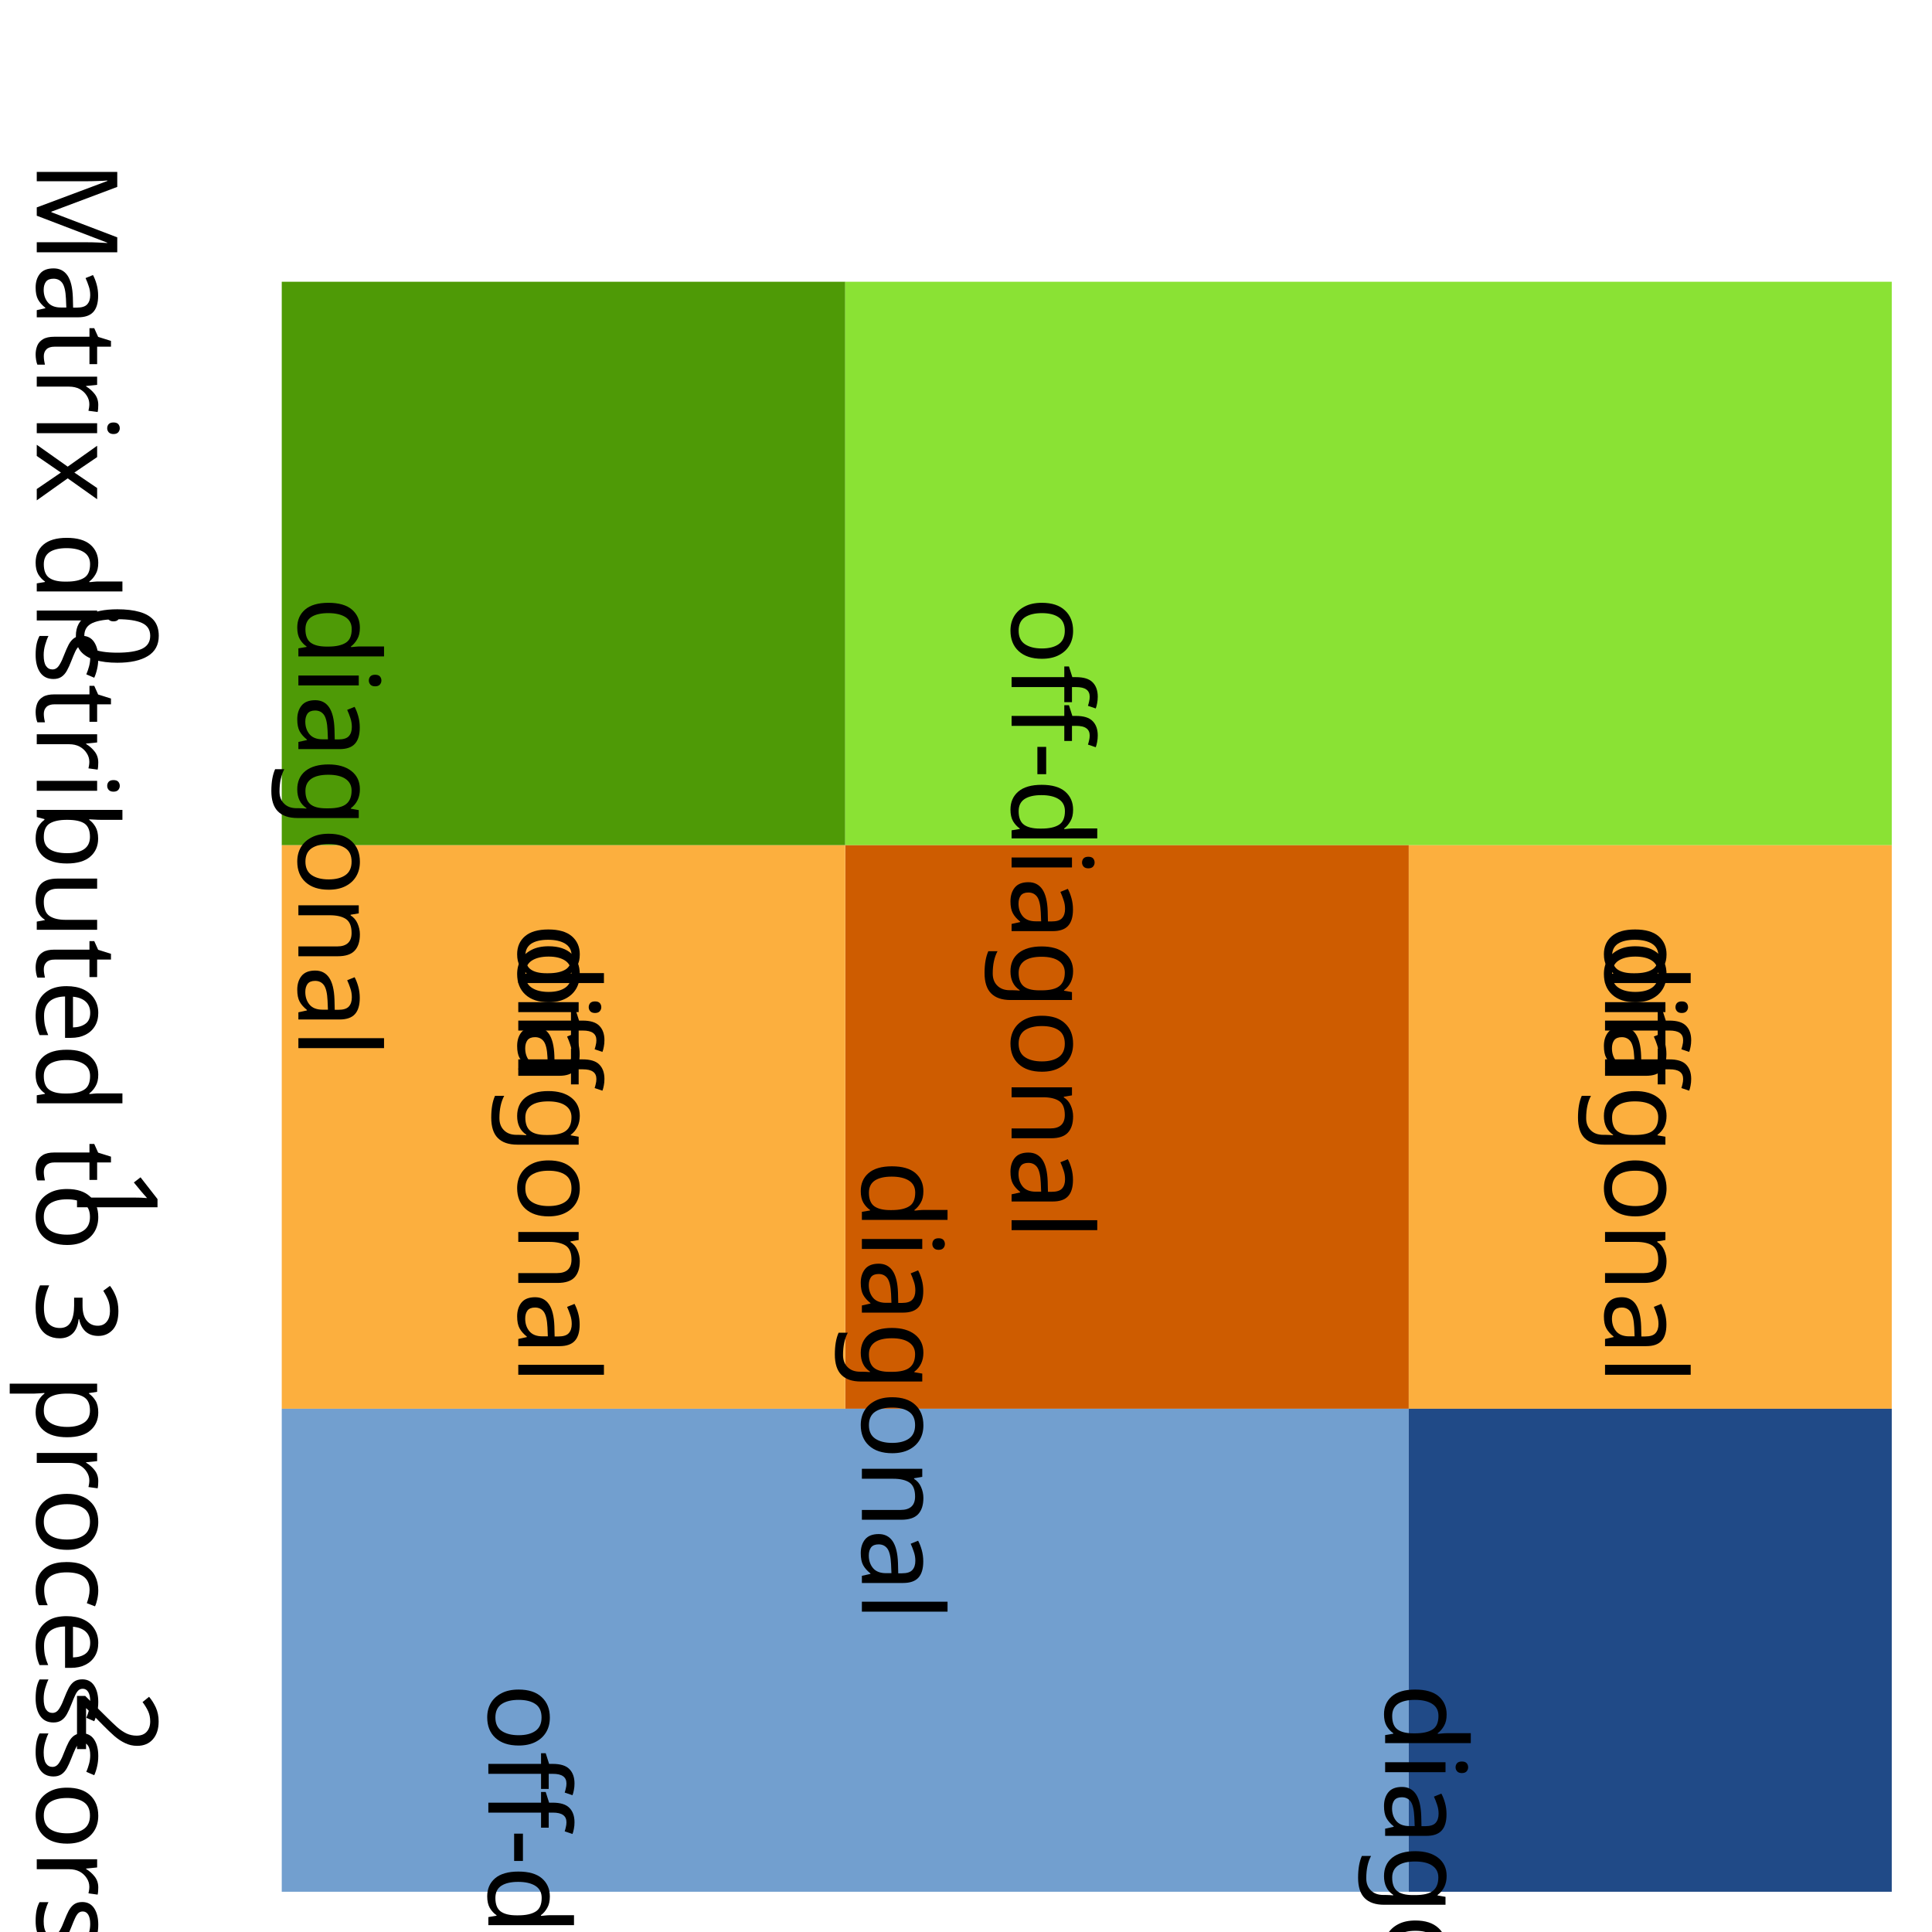
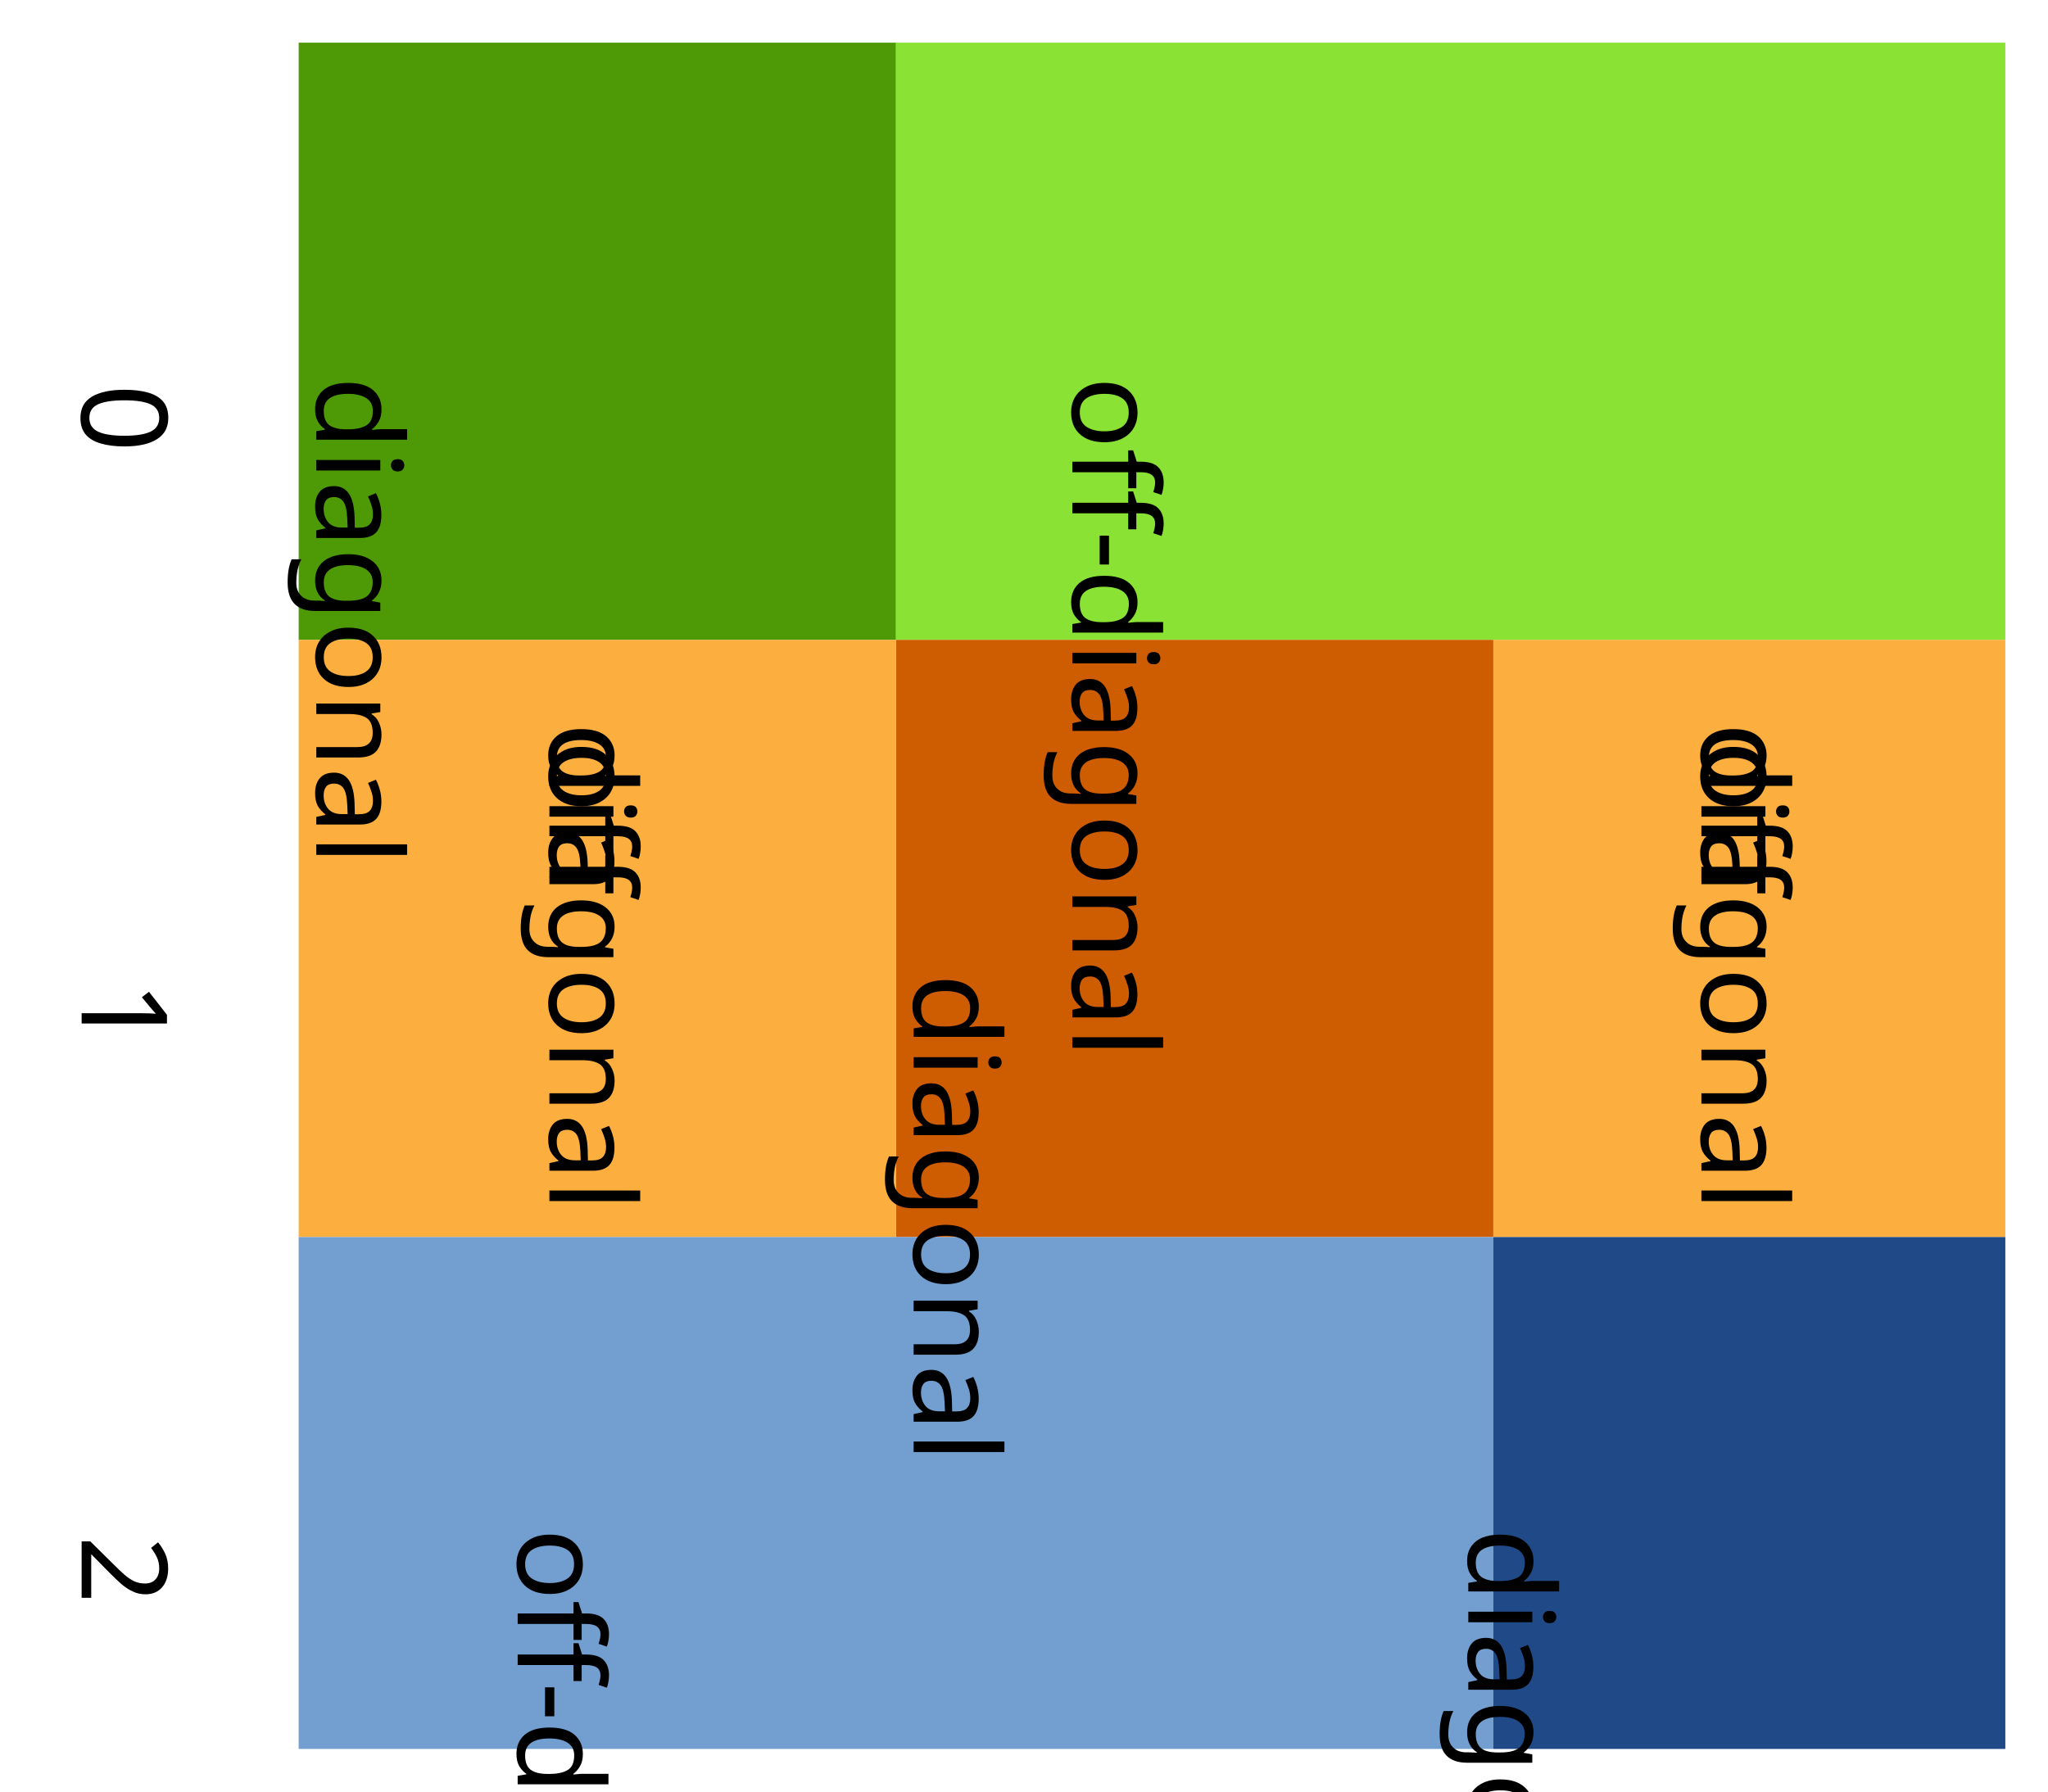
- <svg xmlns="http://www.w3.org/2000/svg" width="240" height="240" id="svg4764" version="1.1">
+ <svg xmlns="http://www.w3.org/2000/svg" width="240" height="210" id="svg4764" version="1.1">
  <defs id="defs4766" />
-   <g id="layer1" transform="translate(0,-812.3622)" style="display:inline">
+   <g id="layer1" transform="translate(0,-842.3622)" style="display:inline">
    <rect style="fill:#4e9a06;fill-opacity:1;fill-rule:nonzero;stroke:none" id="rect4790" width="70" height="70" x="35" y="35" transform="translate(0,812.3622)" />
    <rect style="fill:#8ae234;fill-opacity:1;fill-rule:nonzero;stroke:none" id="rect4792" width="130" height="70" x="105" y="35" transform="translate(0,812.3622)" />
    <rect style="fill:#ce5c00;fill-opacity:1;fill-rule:nonzero;stroke:none" id="rect4794" width="70" height="70" x="105" y="105" transform="translate(0,812.3622)" />
    <rect style="fill:#fcaf3e;fill-opacity:1;fill-rule:nonzero;stroke:none" id="rect4796" width="60" height="70" x="175" y="105" transform="translate(0,812.3622)" />
    <rect style="fill:#fcaf3e;fill-opacity:1;fill-rule:nonzero;stroke:none" id="rect4798" width="70" height="70" x="35" y="105" transform="translate(0,812.3622)" />
    <rect style="fill:#729fcf;fill-opacity:1;fill-rule:nonzero;stroke:none" id="rect4800" width="140" height="60" x="35" y="175" transform="translate(0,812.3622)" />
    <rect style="fill:#204a87;fill-opacity:1;fill-rule:nonzero;stroke:none" id="rect4802" width="60" height="60" x="175" y="175" transform="translate(0,812.3622)" />
    <text xml:space="preserve" style="font-size:14px;font-style:normal;font-variant:normal;font-weight:normal;font-stretch:normal;text-align:center;line-height:125%;letter-spacing:0px;word-spacing:0px;writing-mode:tb-rl;text-anchor:middle;fill:#000000;fill-opacity:1;stroke:none;font-family:Ubuntu;-inkscape-font-specification:Ubuntu" x="69.814" y="947.728" id="text4805-2-9">
      <tspan id="tspan4807-5-11" x="69.814" y="947.728" style="text-align:center;writing-mode:lr-tb;text-anchor:middle">off</tspan>
      <tspan x="69.814" y="965.228" style="text-align:center;writing-mode:lr-tb;text-anchor:middle" id="tspan4887">diagonal</tspan>
    </text>
    <text xml:space="preserve" style="font-size:14px;font-style:normal;font-variant:normal;font-weight:normal;font-stretch:normal;text-align:center;line-height:125%;letter-spacing:0px;word-spacing:0px;writing-mode:tb-rl;text-anchor:middle;fill:#000000;fill-opacity:1;stroke:none;font-family:Ubuntu;-inkscape-font-specification:Ubuntu" x="204.814" y="947.728" id="text4805-2-9-9">
      <tspan id="tspan4807-5-11-1" x="204.814" y="947.728" style="text-align:center;writing-mode:lr-tb;text-anchor:middle">off</tspan>
      <tspan x="204.814" y="965.228" style="text-align:center;writing-mode:lr-tb;text-anchor:middle" id="tspan4887-9">diagonal</tspan>
    </text>
  </g>
-   <g id="layer9">
+   <g id="layer9" transform="translate(0,-30)">
    <text xml:space="preserve" style="font-size:14px;font-style:normal;font-variant:normal;font-weight:normal;font-stretch:normal;text-align:start;line-height:125%;letter-spacing:0px;word-spacing:0px;writing-mode:tb-rl;text-anchor:start;fill:#000000;fill-opacity:1;stroke:none;font-family:Ubuntu;-inkscape-font-specification:Ubuntu" x="42.498" y="74.116" id="text4805">
      <tspan id="tspan4807" x="42.498" y="74.116" style="writing-mode:lr-tb">diagonal</tspan>
    </text>
    <text xml:space="preserve" style="font-size:14px;font-style:normal;font-variant:normal;font-weight:normal;font-stretch:normal;text-align:start;line-height:125%;letter-spacing:0px;word-spacing:0px;writing-mode:tb-rl;text-anchor:start;fill:#000000;fill-opacity:1;stroke:none;font-family:Ubuntu;-inkscape-font-specification:Ubuntu" x="112.498" y="144.116" id="text4805-8">
      <tspan id="tspan4807-9" x="112.498" y="144.116" style="writing-mode:lr-tb">diagonal</tspan>
    </text>
    <text xml:space="preserve" style="font-size:14px;font-style:normal;font-variant:normal;font-weight:normal;font-stretch:normal;text-align:start;line-height:125%;letter-spacing:0px;word-spacing:0px;writing-mode:tb-rl;text-anchor:start;fill:#000000;fill-opacity:1;stroke:none;font-family:Ubuntu;-inkscape-font-specification:Ubuntu" x="177.498" y="209.116" id="text4805-3">
      <tspan id="tspan4807-4" x="177.498" y="209.116" style="writing-mode:lr-tb">diagonal</tspan>
    </text>
    <text xml:space="preserve" style="font-size:14px;font-style:normal;font-variant:normal;font-weight:normal;font-stretch:normal;text-align:start;line-height:125%;letter-spacing:0px;word-spacing:0px;writing-mode:tb-rl;text-anchor:start;fill:#000000;fill-opacity:1;stroke:none;font-family:Ubuntu;-inkscape-font-specification:Ubuntu" x="131.094" y="74.116" id="text4805-2">
      <tspan id="tspan4807-5" x="131.094" y="74.116" style="writing-mode:lr-tb">off-diagonal</tspan>
    </text>
    <text xml:space="preserve" style="font-size:14px;font-style:normal;font-variant:normal;font-weight:normal;font-stretch:normal;text-align:start;line-height:125%;letter-spacing:0px;word-spacing:0px;writing-mode:tb-rl;text-anchor:start;fill:#000000;fill-opacity:1;stroke:none;font-family:Ubuntu;-inkscape-font-specification:Ubuntu" x="66.094" y="209.116" id="text4805-2-2">
      <tspan id="tspan4807-5-1" x="66.094" y="209.116" style="writing-mode:lr-tb">off-diagonal</tspan>
    </text>
  </g>
-   <g id="layer10">
-     <text xml:space="preserve" style="font-size:14px;font-style:normal;font-variant:normal;font-weight:normal;font-stretch:normal;text-align:start;line-height:125%;letter-spacing:0px;word-spacing:0px;writing-mode:tb-rl;text-anchor:start;fill:#000000;fill-opacity:1;stroke:none;font-family:Ubuntu;-inkscape-font-specification:Ubuntu" x="10" y="20" id="text4805-7">
-       <tspan id="tspan4807-44" x="10" y="20" style="font-weight:500;writing-mode:lr-tb;-inkscape-font-specification:Ubuntu Medium">Matrix distributed to 3 processors</tspan>
-     </text>
+   <g id="layer10" transform="translate(0,-30)">
    <text xml:space="preserve" style="font-size:14px;font-style:normal;font-variant:normal;font-weight:normal;font-stretch:normal;text-align:start;line-height:125%;letter-spacing:0px;word-spacing:0px;writing-mode:tb-rl;text-anchor:start;fill:#000000;fill-opacity:1;stroke:none;font-family:Ubuntu;-inkscape-font-specification:Ubuntu" x="15" y="75" id="text4805-0">
      <tspan id="tspan4807-3" x="15" y="75" style="writing-mode:lr-tb">0</tspan>
    </text>
    <text xml:space="preserve" style="font-size:14px;font-style:normal;font-variant:normal;font-weight:normal;font-stretch:normal;text-align:start;line-height:125%;letter-spacing:0px;word-spacing:0px;writing-mode:tb-rl;text-anchor:start;fill:#000000;fill-opacity:1;stroke:none;font-family:Ubuntu;-inkscape-font-specification:Ubuntu" x="15" y="145" id="text4805-0-7">
      <tspan id="tspan4807-3-7" x="15" y="145" style="writing-mode:lr-tb">1</tspan>
    </text>
    <text xml:space="preserve" style="font-size:14px;font-style:normal;font-variant:normal;font-weight:normal;font-stretch:normal;text-align:start;line-height:125%;letter-spacing:0px;word-spacing:0px;writing-mode:tb-rl;text-anchor:start;fill:#000000;fill-opacity:1;stroke:none;font-family:Ubuntu;-inkscape-font-specification:Ubuntu" x="15" y="210" id="text4805-0-4">
      <tspan id="tspan4807-3-0" x="15" y="210" style="writing-mode:lr-tb">2</tspan>
    </text>
  </g>
</svg>
